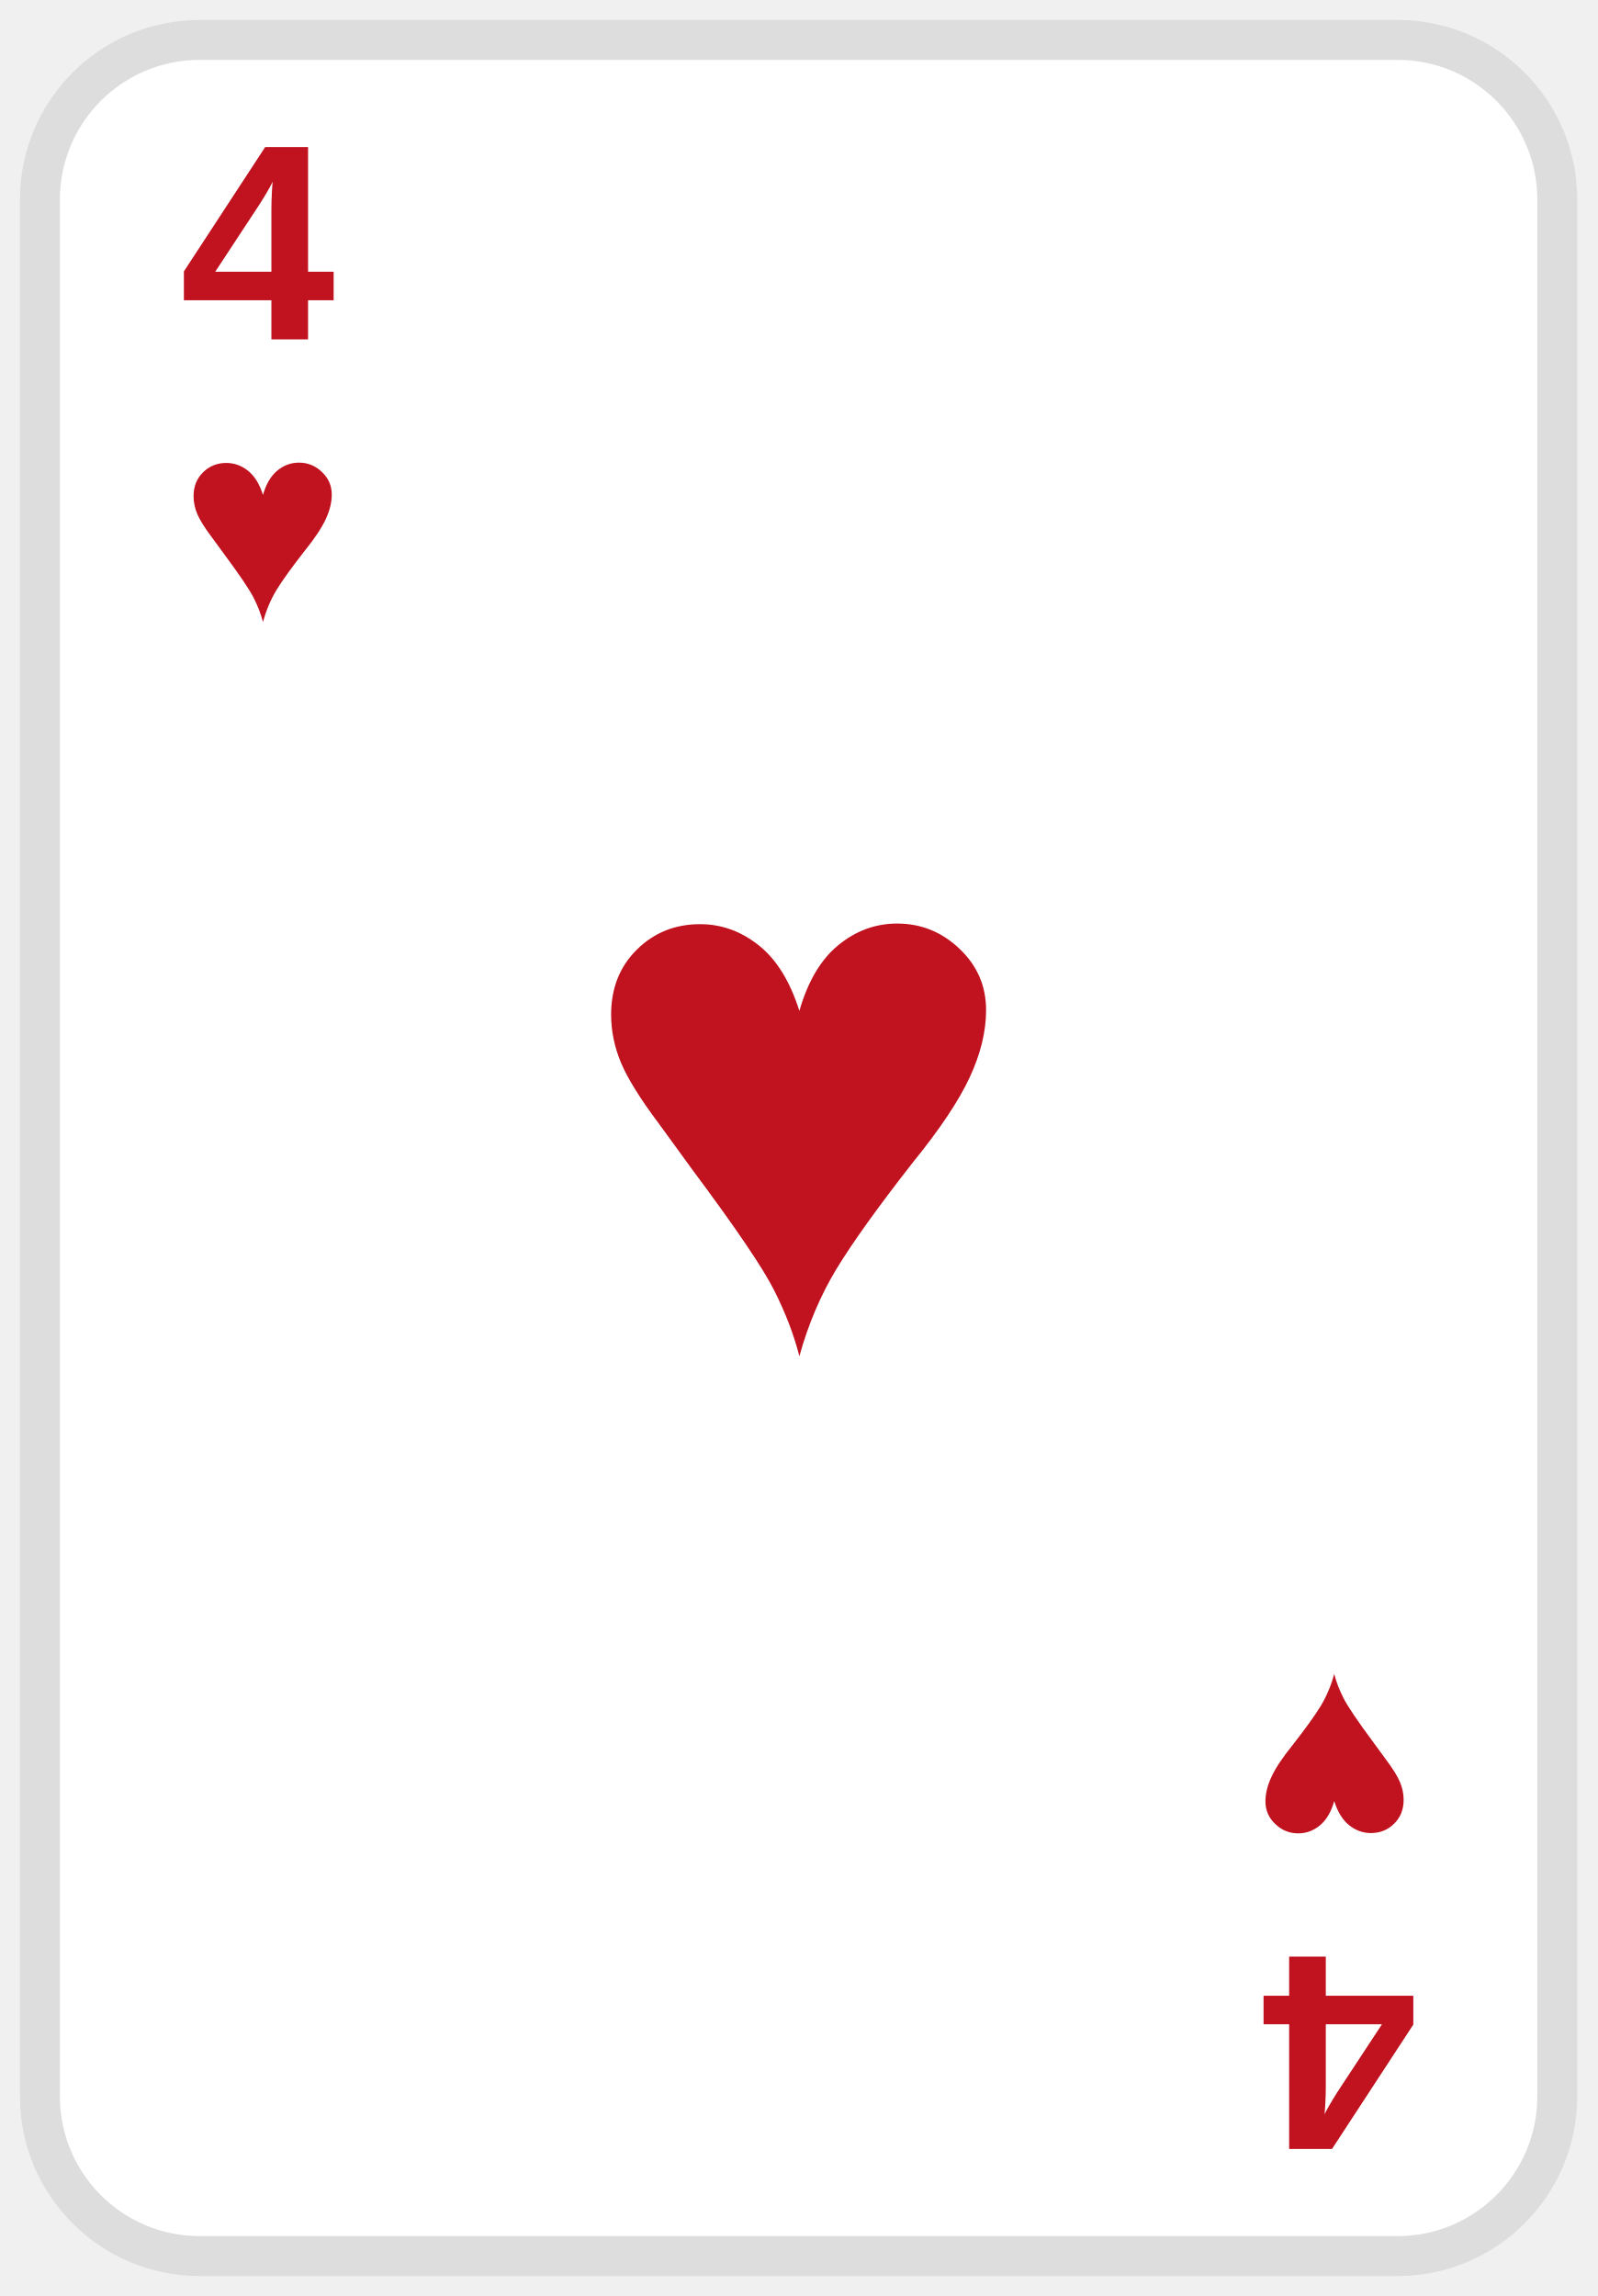
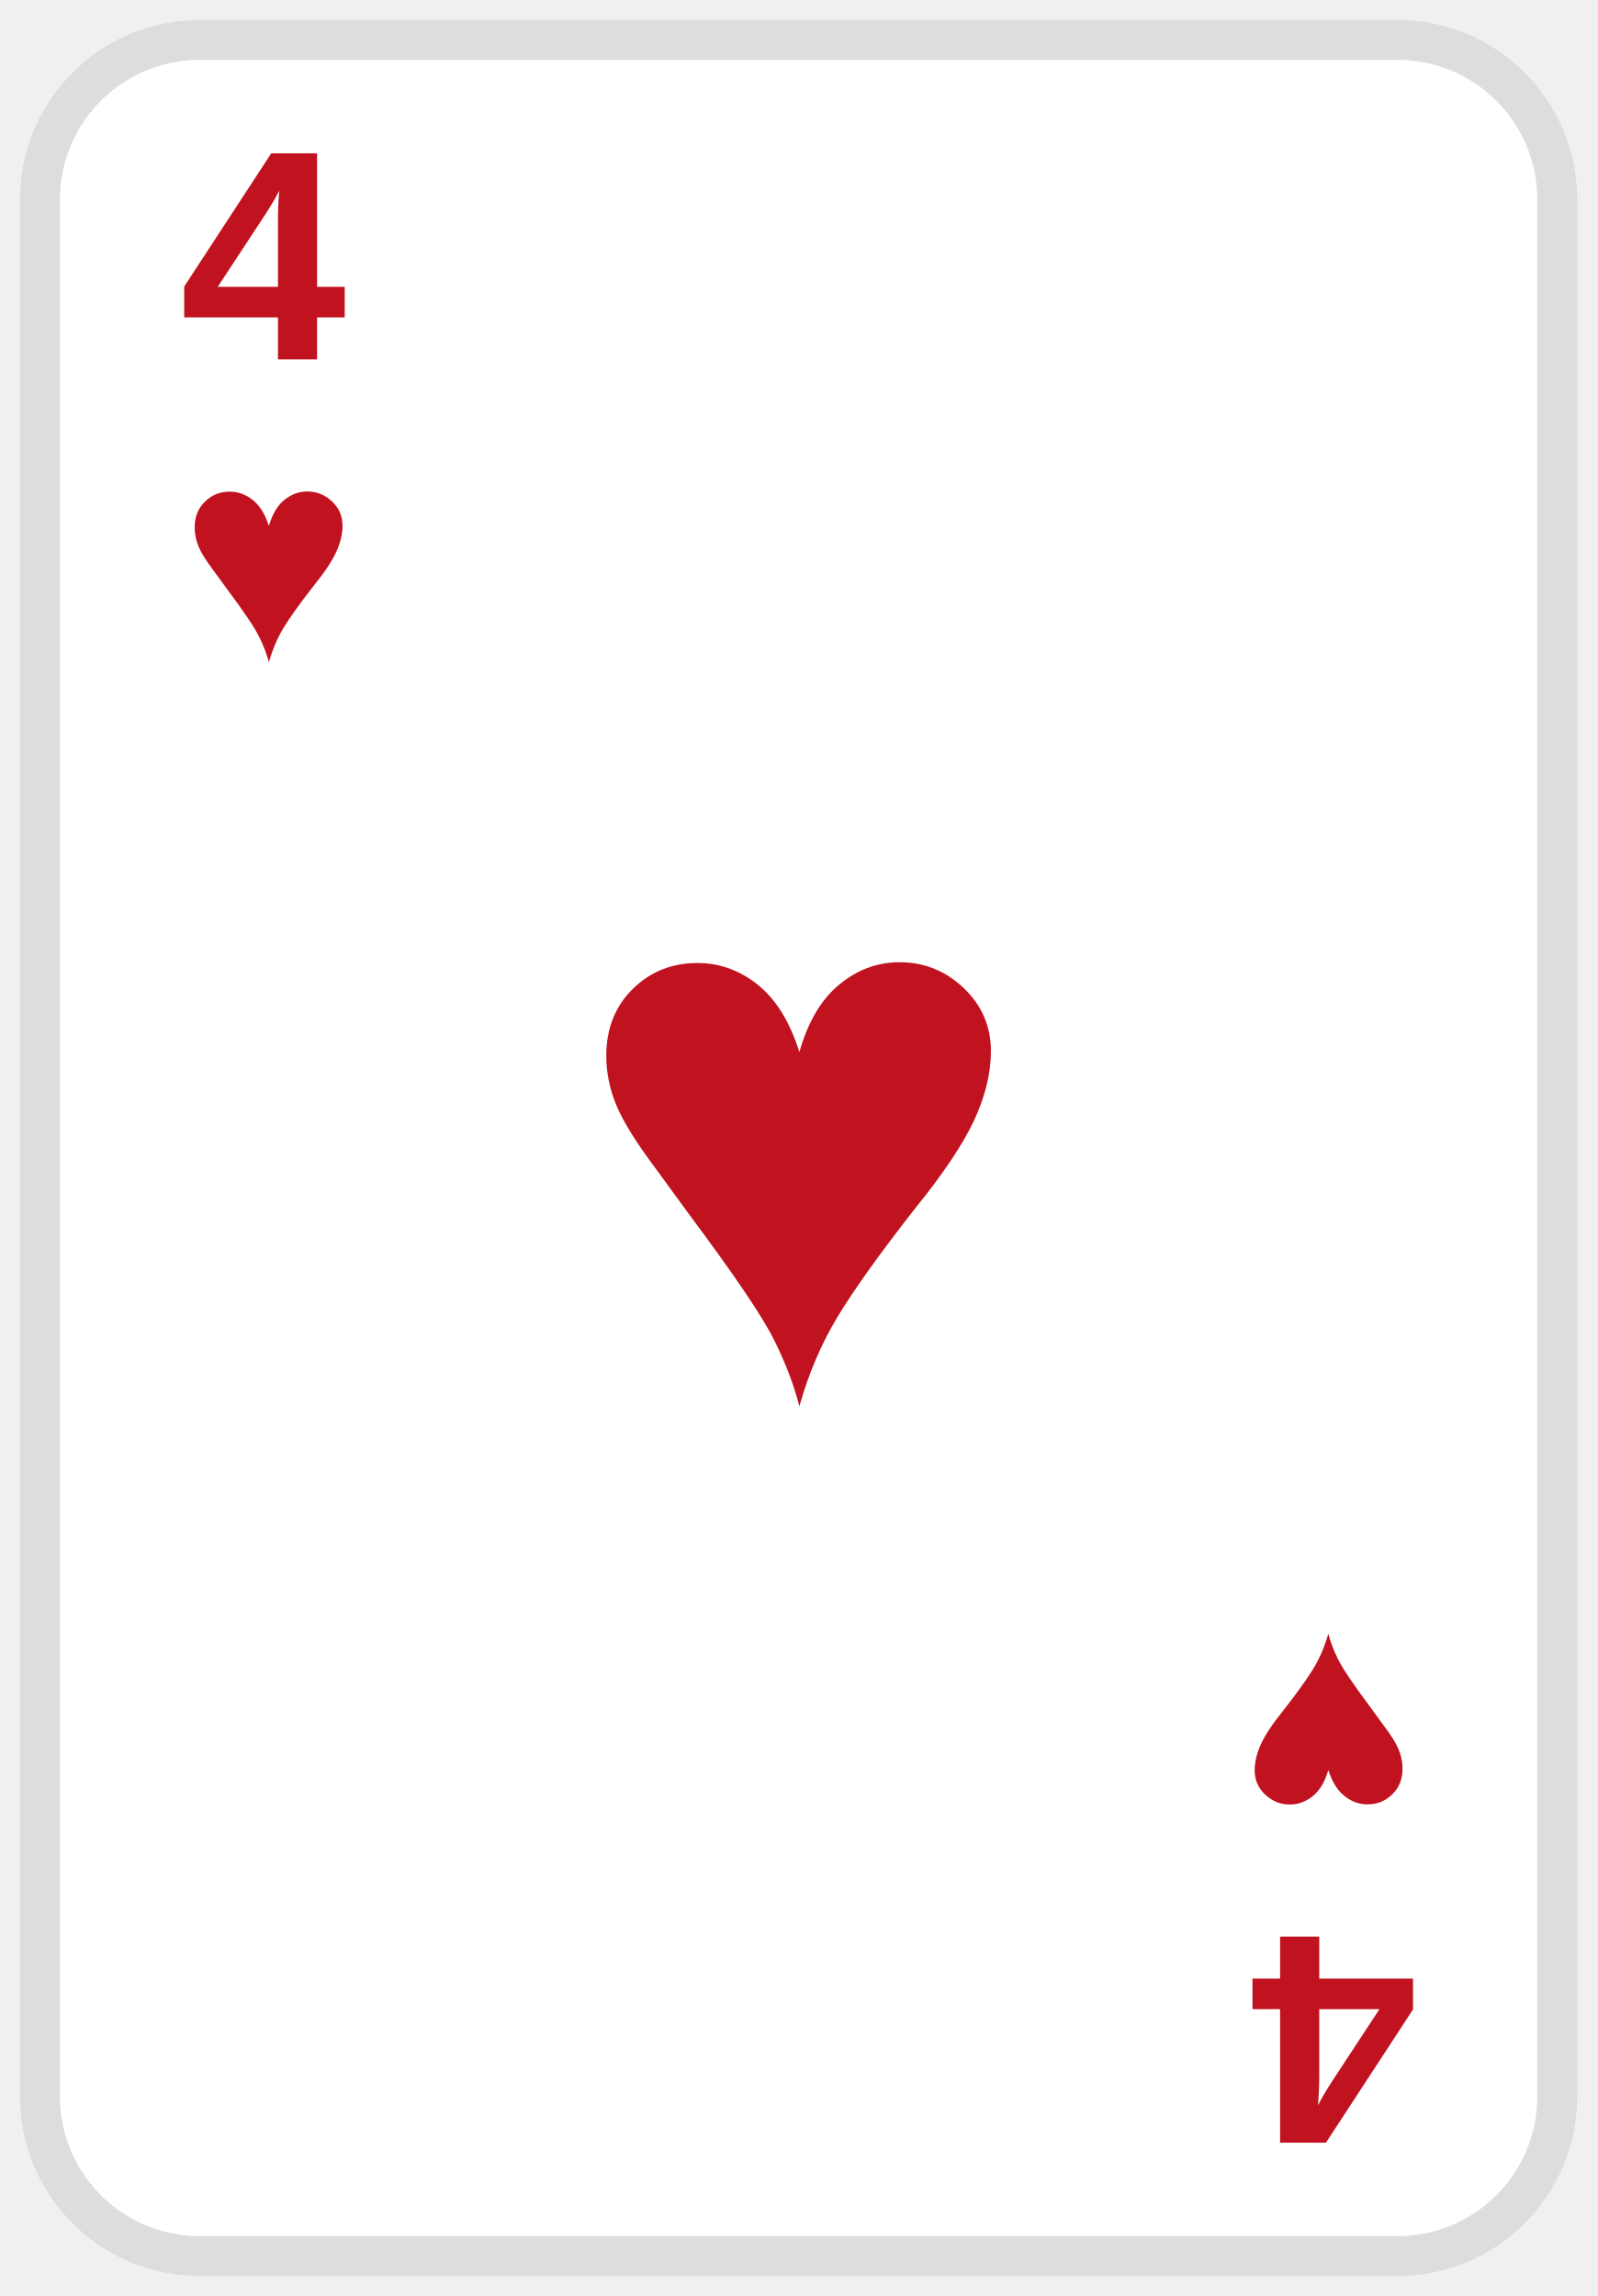
<svg xmlns="http://www.w3.org/2000/svg" width="160" height="230" viewBox="0 0 160 230">
-   <rect x="4" y="4" width="152" height="222" rx="16" fill="white" stroke="#dddddd" stroke-width="4" />
-   <text x="18" y="34" font-size="28" font-family="Arial" font-weight="bold" fill="#c1121f">4</text>
-   <text x="18" y="62" font-size="28" font-family="Arial" fill="#c1121f">♥</text>
-   <text x="80" y="135" text-anchor="middle" font-size="76" font-family="Arial" fill="#c1121f">♥</text>
+   <rect x="4" y="4" width="152" height="222" rx="16" fill="white" stroke="#ddd" stroke-width="4" />
+   <text x="18" y="36" font-size="30" font-family="Arial" font-weight="bold" fill="#c1121f">4</text>
+   <text x="18" y="66" font-size="30" font-family="Arial" fill="#c1121f">♥</text>
+   <text x="80" y="140" text-anchor="middle" font-size="78" font-family="Arial" fill="#c1121f">♥</text>
  <g transform="rotate(180 80 115)">
-     <text x="18" y="34" font-size="28" font-family="Arial" font-weight="bold" fill="#c1121f">4</text>
-     <text x="18" y="62" font-size="28" font-family="Arial" fill="#c1121f">♥</text>
+     <text x="18" y="36" font-size="30" font-family="Arial" font-weight="bold" fill="#c1121f">4</text>
+     <text x="18" y="66" font-size="30" font-family="Arial" fill="#c1121f">♥</text>
  </g>
</svg>
